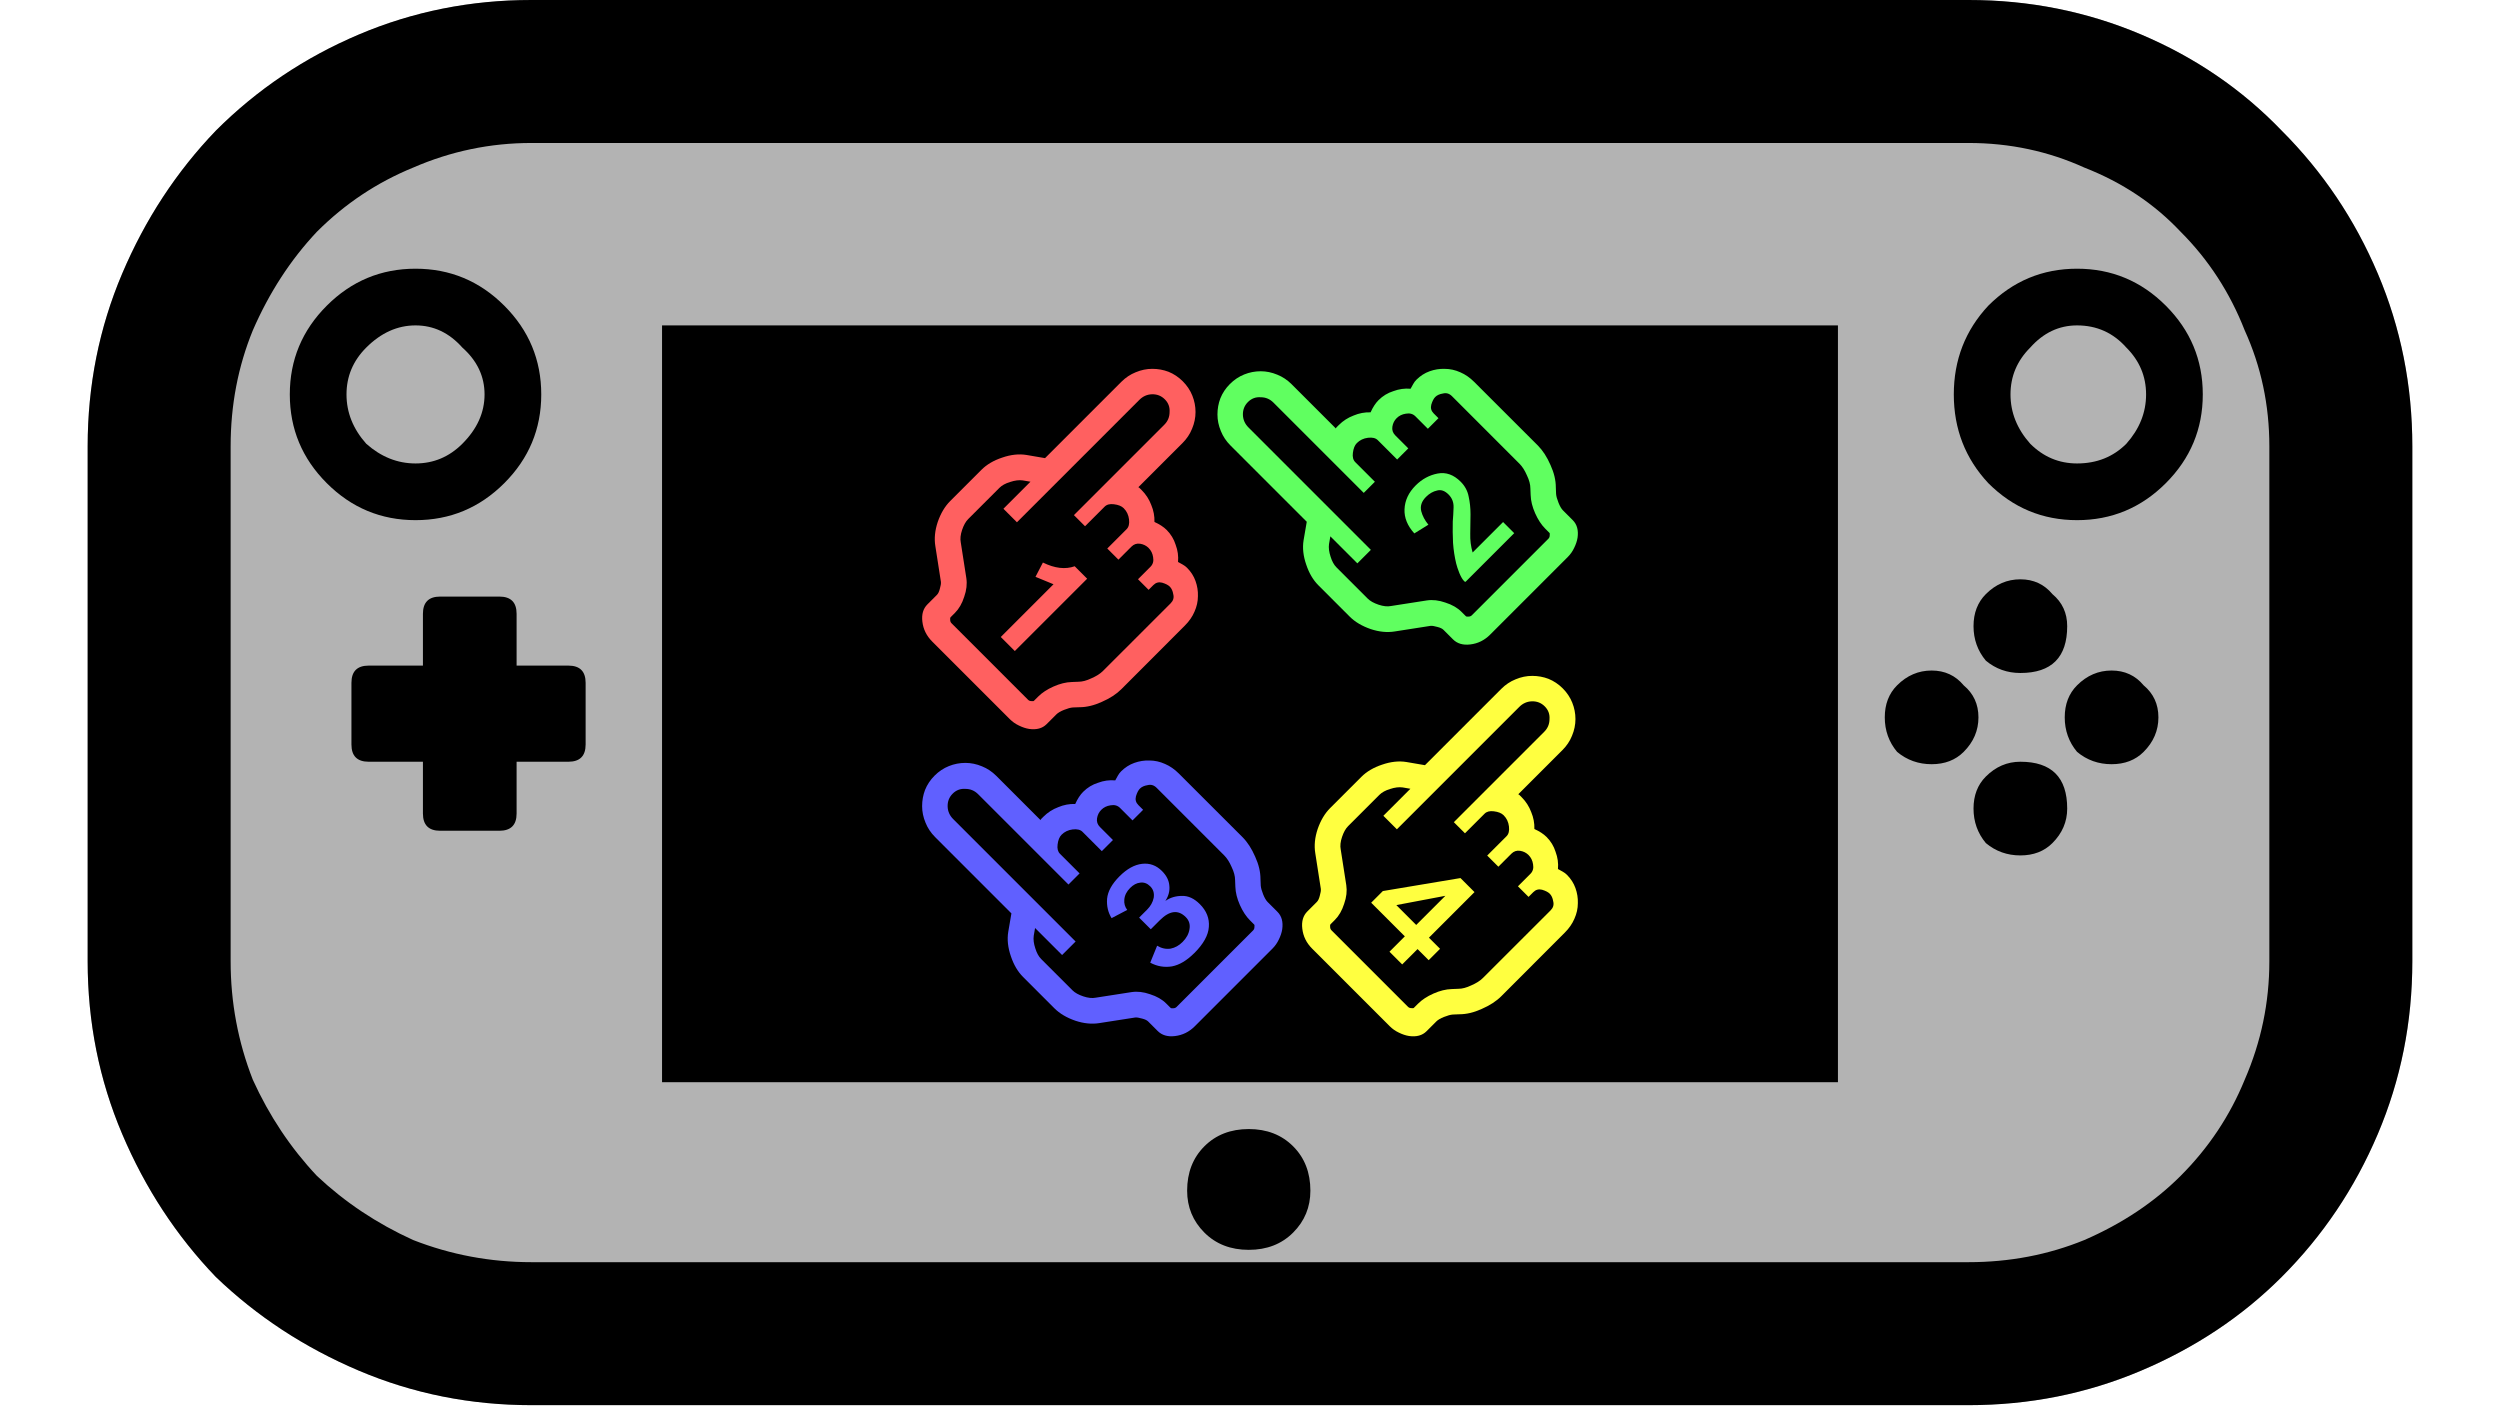
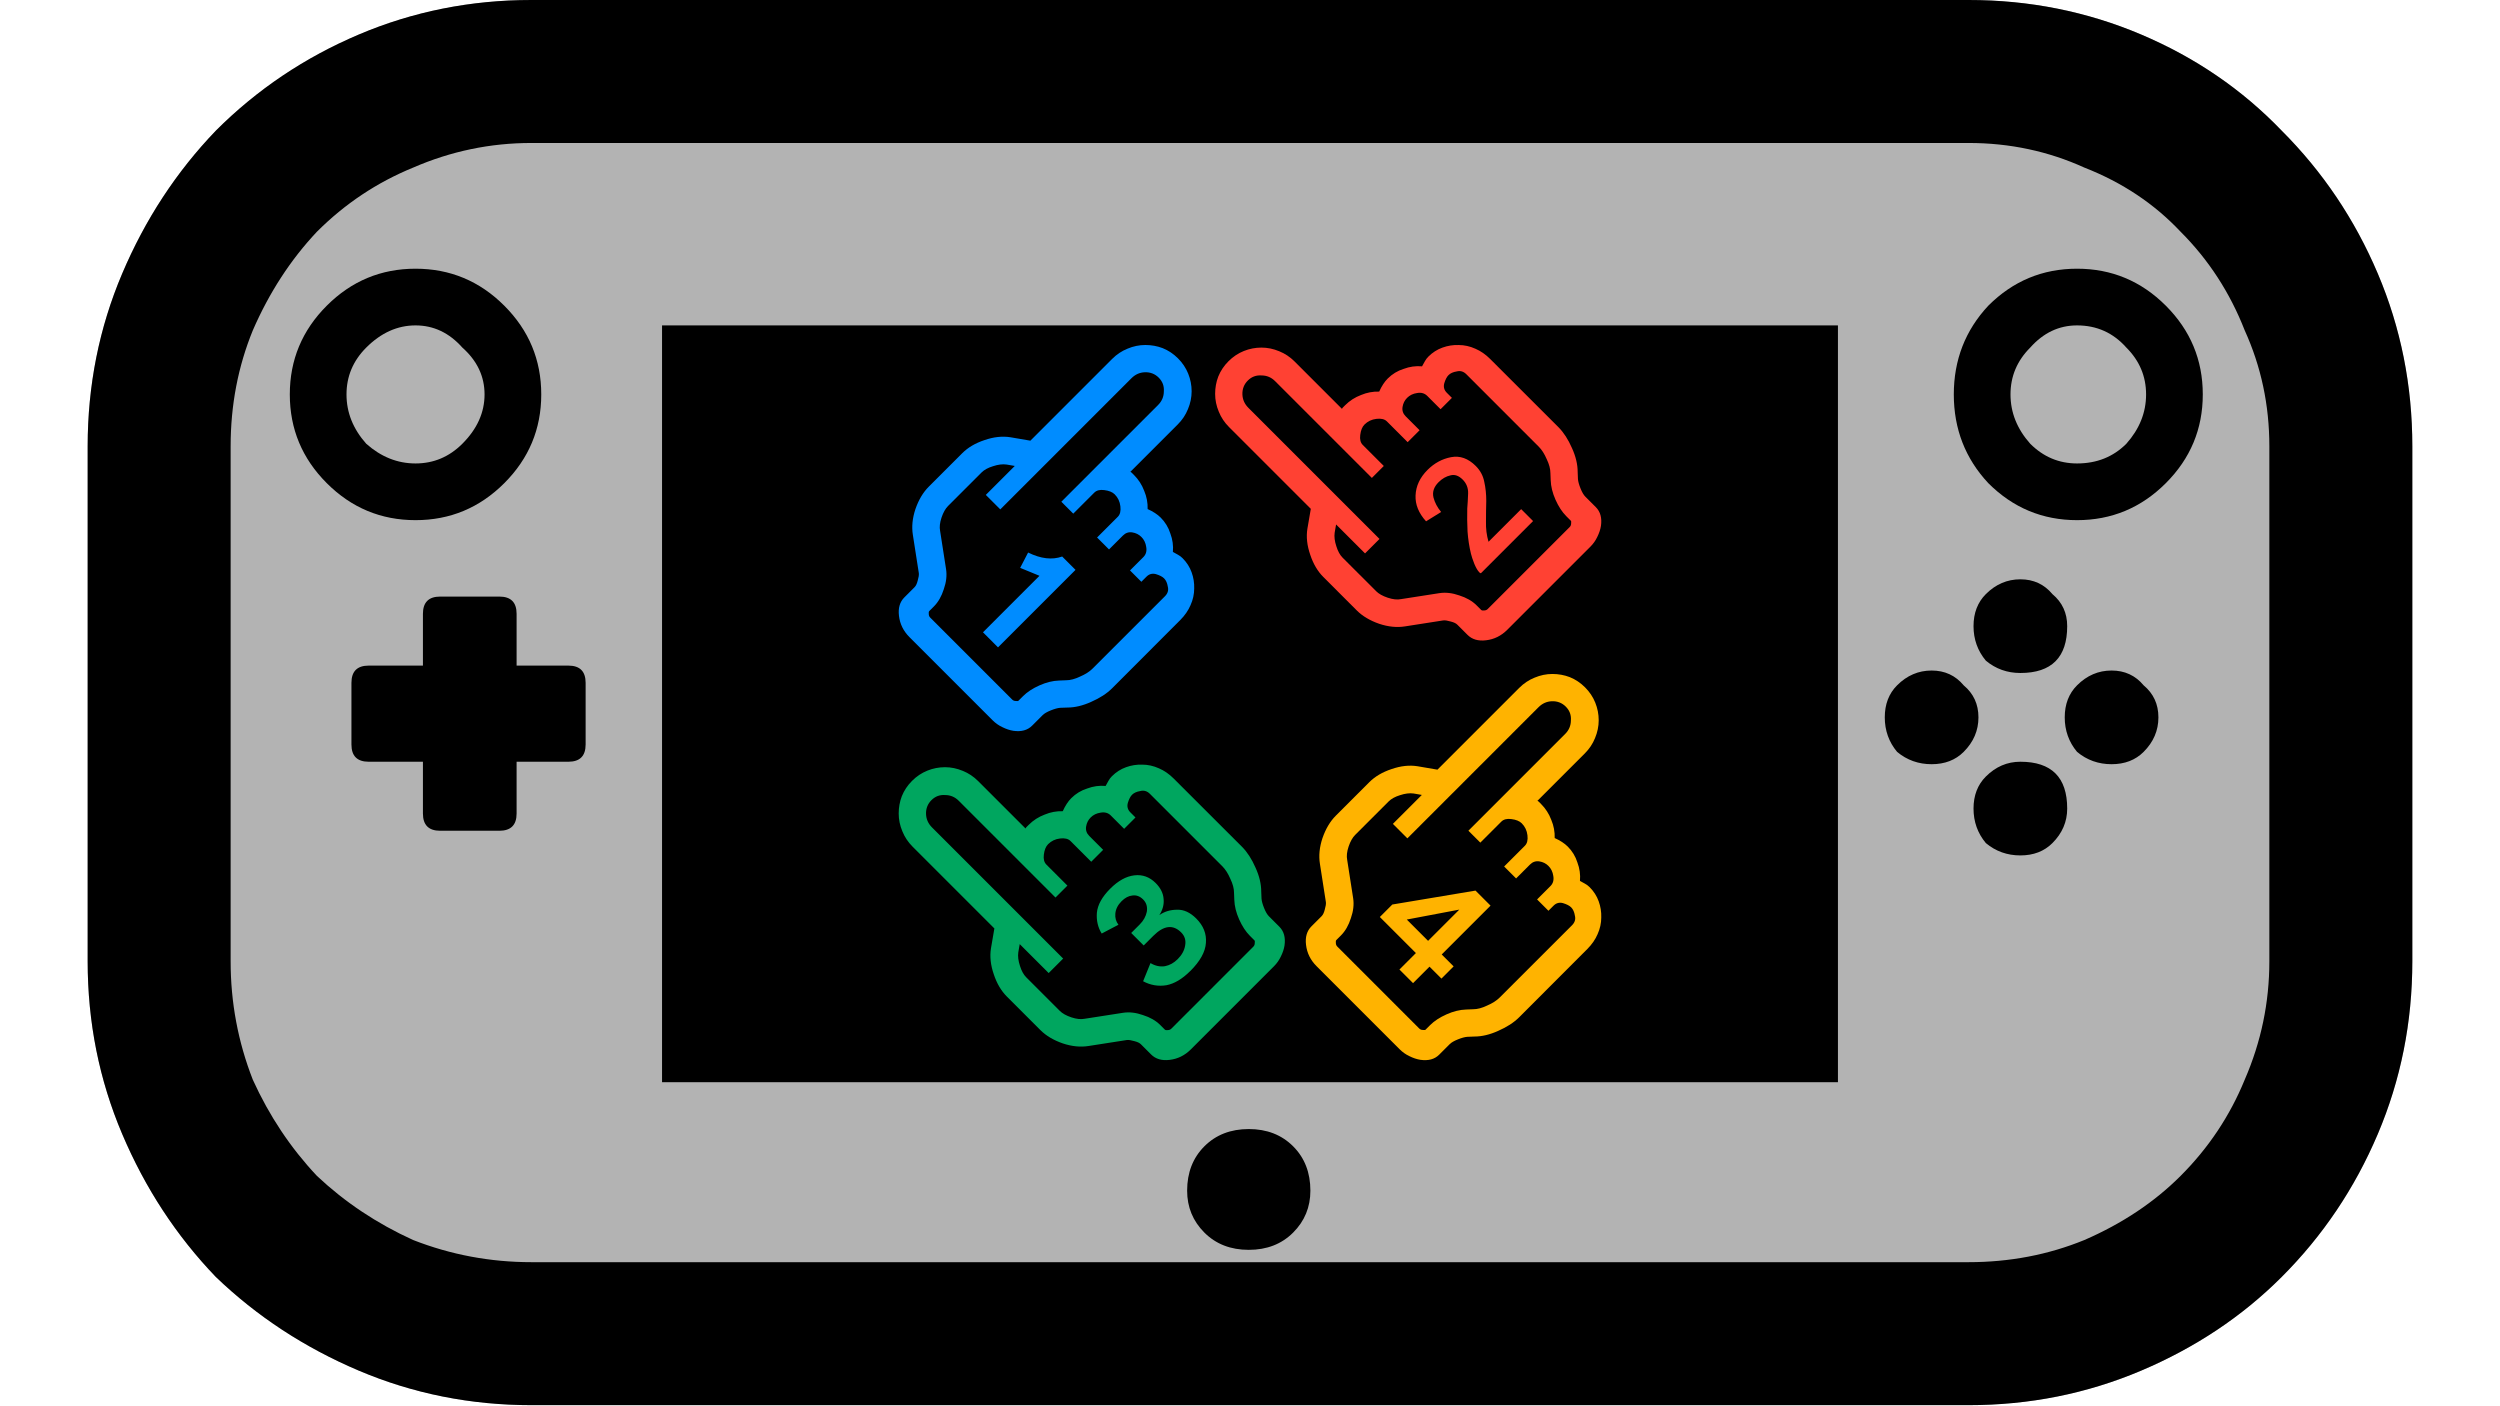
<svg xmlns="http://www.w3.org/2000/svg" width="854" height="480" viewBox="0 0 854 480" version="1.1" id="svg1838">
  <defs id="defs1835">
    </defs>
  <g id="layer1">
    <g aria-label="" id="text2078" style="font-size:192px;line-height:125%;font-family:nintendo_NTLG-DB_002;-inkscape-font-specification:'nintendo_NTLG-DB_002, Normal';letter-spacing:0px;word-spacing:0px;stroke-width:1px" transform="matrix(4.385965,0,0,4.385965,-365.9627,-189.6274)">
      <path d="m 124.827,152.675 q -7.104,0 -13.44,-2.688 -6.336,-2.688 -11.136,-7.296 -4.608,-4.8 -7.296,-11.136 -2.688,-6.336 -2.688,-13.44 V 77.987 q 0,-7.104 2.688,-13.44 2.688,-6.336 7.296,-11.136 4.8,-4.8 11.136,-7.488 6.336,-2.688 13.44,-2.688 h 111.936 q 7.104,0 13.44,2.688 6.336,2.688 10.944,7.488 4.8,4.8 7.488,11.136 2.688,6.336 2.688,13.44 v 40.128 q 0,7.104 -2.688,13.44 -2.688,6.336 -7.488,11.136 -4.608,4.608 -10.944,7.296 -6.336,2.688 -13.44,2.688 z" id="path2503" class="UnoptimicedTransforms" style="fill:#b3b3b3" />
      <path d="m 124.827,152.675 q -7.104,0 -13.44,-2.688 -6.336,-2.688 -11.136,-7.296 -4.608,-4.8 -7.296,-11.136 -2.688,-6.336 -2.688,-13.44 V 77.987 q 0,-7.104 2.688,-13.44 2.688,-6.336 7.296,-11.136 4.8,-4.8 11.136,-7.488 6.336,-2.688 13.44,-2.688 h 111.936 q 7.104,0 13.44,2.688 6.336,2.688 10.944,7.488 4.8,4.8 7.488,11.136 2.688,6.336 2.688,13.44 v 40.128 q 0,7.104 -2.688,13.44 -2.688,6.336 -7.488,11.136 -4.608,4.608 -10.944,7.296 -6.336,2.688 -13.44,2.688 z m 0,-98.304 q -4.8,0 -9.216,1.92 -4.224,1.728 -7.488,4.992 -3.072,3.264 -4.992,7.68 -1.728,4.224 -1.728,9.024 v 40.128 q 0,4.8 1.728,9.216 1.92,4.224 4.992,7.488 3.264,3.072 7.488,4.992 4.416,1.728 9.216,1.728 h 111.936 q 4.8,0 9.024,-1.728 4.416,-1.92 7.488,-4.992 3.264,-3.264 4.992,-7.488 1.92,-4.416 1.92,-9.216 V 77.987 q 0,-4.8 -1.92,-9.024 -1.728,-4.416 -4.992,-7.68 -3.072,-3.264 -7.488,-4.992 -4.224,-1.92 -9.024,-1.92 z m 101.76,73.152 h -91.584 V 68.579 h 91.584 z m -110.784,-43.776 q -4.032,0 -6.912,-2.88 -2.88,-2.88 -2.88,-6.912 0,-4.032 2.88,-6.912 2.88,-2.88 6.912,-2.88 4.032,0 6.912,2.88 2.88,2.88 2.88,6.912 0,4.032 -2.88,6.912 -2.88,2.88 -6.912,2.88 z m 129.408,0 q -4.032,0 -6.912,-2.88 -2.688,-2.88 -2.688,-6.912 0,-4.032 2.688,-6.912 2.88,-2.88 6.912,-2.88 4.032,0 6.912,2.88 2.88,2.88 2.88,6.912 0,4.032 -2.88,6.912 -2.88,2.88 -6.912,2.88 z m -128.832,7.296 q 0,-1.344 1.344,-1.344 h 4.608 q 1.344,0 1.344,1.344 v 4.032 h 4.032 q 1.344,0 1.344,1.344 v 4.8 q 0,1.344 -1.344,1.344 h -4.032 v 4.032 q 0,1.344 -1.344,1.344 h -4.608 q -1.344,0 -1.344,-1.344 v -4.032 h -4.224 q -1.344,0 -1.344,-1.344 v -4.8 q 0,-1.344 1.344,-1.344 h 4.224 z m -0.576,-22.464 q -2.112,0 -3.84,1.728 -1.536,1.536 -1.536,3.648 0,2.112 1.536,3.84 1.728,1.536 3.84,1.536 2.112,0 3.648,-1.536 1.728,-1.728 1.728,-3.84 0,-2.112 -1.728,-3.648 -1.536,-1.728 -3.648,-1.728 z m 129.408,0 q -2.112,0 -3.648,1.728 -1.536,1.536 -1.536,3.648 0,2.112 1.536,3.84 1.536,1.536 3.648,1.536 2.304,0 3.84,-1.536 1.536,-1.728 1.536,-3.84 0,-2.112 -1.536,-3.648 -1.536,-1.728 -3.84,-1.728 z m -64.512,62.592 q 2.112,0 3.456,1.344 1.344,1.344 1.344,3.456 0,1.92 -1.344,3.264 -1.344,1.344 -3.456,1.344 -2.112,0 -3.456,-1.344 -1.344,-1.344 -1.344,-3.264 0,-2.112 1.344,-3.456 1.344,-1.344 3.456,-1.344 z m 63.744,-24.96 q 0,1.536 -1.152,2.688 -0.96,0.96 -2.496,0.96 -1.536,0 -2.688,-0.96 -0.96,-1.152 -0.96,-2.688 0,-1.536 0.96,-2.496 1.152,-1.152 2.688,-1.152 3.648,0 3.648,3.648 z m 0,-14.208 q 0,3.648 -3.648,3.648 -1.536,0 -2.688,-0.96 -0.96,-1.152 -0.96,-2.688 0,-1.536 0.96,-2.496 1.152,-1.152 2.688,-1.152 1.536,0 2.496,1.152 1.152,0.96 1.152,2.496 z m -10.56,10.752 q -1.536,0 -2.688,-0.96 -0.96,-1.152 -0.96,-2.688 0,-1.536 0.96,-2.496 1.152,-1.152 2.688,-1.152 1.536,0 2.496,1.152 1.152,0.96 1.152,2.496 0,1.536 -1.152,2.688 -0.96,0.96 -2.496,0.96 z m 14.016,0 q -1.536,0 -2.688,-0.96 -0.96,-1.152 -0.96,-2.688 0,-1.536 0.96,-2.496 1.152,-1.152 2.688,-1.152 1.536,0 2.496,1.152 1.152,0.96 1.152,2.496 0,1.536 -1.152,2.688 -0.96,0.96 -2.496,0.96 z" style="fill:#000000" id="path2443" class="UnoptimicedTransforms" />
    </g>
-     <g id="g1742" transform="matrix(7.559055,0,0,7.559055,299,110)">
-       <g aria-label="" transform="rotate(45,-0.2537155,-0.1719513)" id="text952" style="font-size:16.933px;line-height:125%;font-family:Sans;letter-spacing:0px;word-spacing:0px;fill:#ff6060;stroke-width:0.265">
-         <path d="m 19.643,3.641 q 0,0.474 -0.22,1.033 -0.203,0.542 -0.542,0.881 L 18.677,5.774 q -0.102,0.119 -0.203,0.356 -0.102,0.237 -0.102,0.389 v 0.627 q 0,0.406 -0.406,0.711 -0.186,0.135 -0.44,0.22 -0.237,0.085 -0.491,0.085 h -4.961 q -0.542,0 -0.948,-0.322 Q 10.736,7.535 10.736,7.129 V 6.519 q 0,-0.119 -0.102,-0.288 Q 10.533,6.045 10.448,5.977 L 9.127,5.012 Q 8.704,4.707 8.433,4.166 8.162,3.607 8.162,3.099 V 1.101 q 0,-0.508 0.271,-1.05 0.271,-0.559 0.694,-0.864 L 9.821,-1.304 v -4.877 q 0,-0.406 0.152,-0.762 0.152,-0.373 0.423,-0.643 0.271,-0.271 0.61,-0.423 0.356,-0.152 0.762,-0.152 0.406,0 0.762,0.152 0.356,0.152 0.627,0.423 0.271,0.271 0.423,0.643 0.152,0.356 0.152,0.762 v 2.828 q 0.017,-0.017 0.068,-0.017 h 0.135 q 0.406,0 0.779,0.169 0.373,0.152 0.643,0.44 0.356,-0.135 0.643,-0.135 0.406,0 0.762,0.186 0.373,0.169 0.627,0.474 0.119,-0.034 0.237,-0.068 0.119,-0.034 0.237,-0.034 0.373,0 0.694,0.152 0.322,0.152 0.559,0.406 0.254,0.254 0.389,0.61 0.135,0.339 0.135,0.745 z M 18.474,-0.677 q 0,-0.254 -0.203,-0.373 -0.186,-0.135 -0.356,-0.135 -0.152,0 -0.373,0.119 -0.203,0.119 -0.203,0.356 v 0.305 H 16.662 V -1.202 q 0,-0.237 -0.22,-0.389 -0.203,-0.152 -0.44,-0.152 -0.22,0 -0.406,0.135 -0.186,0.135 -0.186,0.373 v 0.83 H 14.698 V -1.643 q 0,-0.203 -0.237,-0.389 -0.237,-0.186 -0.525,-0.186 -0.203,0 -0.44,0.186 -0.22,0.169 -0.22,0.373 v 1.253 H 12.565 V -6.181 q 0,-0.339 -0.237,-0.576 -0.22,-0.254 -0.559,-0.254 -0.339,0 -0.576,0.254 -0.22,0.237 -0.22,0.576 V 1.643 H 10.109 V -0.085 L 9.821,0.119 Q 9.618,0.271 9.466,0.576 9.313,0.864 9.313,1.101 v 1.998 q 0,0.237 0.152,0.542 0.152,0.305 0.356,0.44 l 1.321,0.965 q 0.322,0.237 0.525,0.66 0.22,0.423 0.22,0.813 v 0.271 q 0,0.051 0.068,0.102 0.068,0.068 0.152,0.068 h 4.894 q 0.085,0 0.152,-0.068 0.068,-0.051 0.068,-0.085 V 6.536 q 0,-0.373 0.169,-0.813 0.169,-0.44 0.44,-0.728 l 0.203,-0.22 q 0.186,-0.186 0.305,-0.525 0.135,-0.339 0.135,-0.61 z M 14.122,5.825 V 2.455 l -0.813,0.339 -0.22,-0.694 q 0.847,-0.288 1.135,-0.897 h 0.796 v 4.623 z" style="font-family:nintendo_NTLG-DB_002;-inkscape-font-specification:'nintendo_NTLG-DB_002, Normal'" id="path1722" />
+     <g id="g866" transform="matrix(8.098988,0,0,8.098988,289.8571,102.8571)">
+       <g aria-label="" transform="rotate(45,0.06566486,-0.304243)" id="text952" style="font-size:16.933px;line-height:125%;font-family:Sans;letter-spacing:0px;word-spacing:0px;fill:#008cff;fill-opacity:1;stroke-width:0.265;stroke-dasharray:none">
+         <path d="m 19.643,3.641 q 0,0.474 -0.22,1.033 -0.203,0.542 -0.542,0.881 L 18.677,5.774 q -0.102,0.119 -0.203,0.356 -0.102,0.237 -0.102,0.389 v 0.627 q 0,0.406 -0.406,0.711 -0.186,0.135 -0.44,0.22 -0.237,0.085 -0.491,0.085 h -4.961 q -0.542,0 -0.948,-0.322 Q 10.736,7.535 10.736,7.129 V 6.519 q 0,-0.119 -0.102,-0.288 Q 10.533,6.045 10.448,5.977 L 9.127,5.012 Q 8.704,4.707 8.433,4.166 8.162,3.607 8.162,3.099 V 1.101 q 0,-0.508 0.271,-1.05 0.271,-0.559 0.694,-0.864 L 9.821,-1.304 v -4.877 q 0,-0.406 0.152,-0.762 0.152,-0.373 0.423,-0.643 0.271,-0.271 0.61,-0.423 0.356,-0.152 0.762,-0.152 0.406,0 0.762,0.152 0.356,0.152 0.627,0.423 0.271,0.271 0.423,0.643 0.152,0.356 0.152,0.762 v 2.828 q 0.017,-0.017 0.068,-0.017 h 0.135 q 0.406,0 0.779,0.169 0.373,0.152 0.643,0.44 0.356,-0.135 0.643,-0.135 0.406,0 0.762,0.186 0.373,0.169 0.627,0.474 0.119,-0.034 0.237,-0.068 0.119,-0.034 0.237,-0.034 0.373,0 0.694,0.152 0.322,0.152 0.559,0.406 0.254,0.254 0.389,0.61 0.135,0.339 0.135,0.745 z M 18.474,-0.677 q 0,-0.254 -0.203,-0.373 -0.186,-0.135 -0.356,-0.135 -0.152,0 -0.373,0.119 -0.203,0.119 -0.203,0.356 v 0.305 H 16.662 V -1.202 q 0,-0.237 -0.22,-0.389 -0.203,-0.152 -0.44,-0.152 -0.22,0 -0.406,0.135 -0.186,0.135 -0.186,0.373 v 0.83 H 14.698 V -1.643 q 0,-0.203 -0.237,-0.389 -0.237,-0.186 -0.525,-0.186 -0.203,0 -0.44,0.186 -0.22,0.169 -0.22,0.373 v 1.253 H 12.565 V -6.181 q 0,-0.339 -0.237,-0.576 -0.22,-0.254 -0.559,-0.254 -0.339,0 -0.576,0.254 -0.22,0.237 -0.22,0.576 V 1.643 H 10.109 V -0.085 L 9.821,0.119 Q 9.618,0.271 9.466,0.576 9.313,0.864 9.313,1.101 v 1.998 q 0,0.237 0.152,0.542 0.152,0.305 0.356,0.44 l 1.321,0.965 q 0.322,0.237 0.525,0.66 0.22,0.423 0.22,0.813 v 0.271 q 0,0.051 0.068,0.102 0.068,0.068 0.152,0.068 h 4.894 q 0.085,0 0.152,-0.068 0.068,-0.051 0.068,-0.085 V 6.536 q 0,-0.373 0.169,-0.813 0.169,-0.44 0.44,-0.728 l 0.203,-0.22 q 0.186,-0.186 0.305,-0.525 0.135,-0.339 0.135,-0.61 z M 14.122,5.825 V 2.455 l -0.813,0.339 -0.22,-0.694 q 0.847,-0.288 1.135,-0.897 h 0.796 v 4.623 z" style="font-family:nintendo_NTLG-DB_002;-inkscape-font-specification:'nintendo_NTLG-DB_002, Normal';fill:#008cff;fill-opacity:1;stroke-width:0.265;stroke-dasharray:none" id="path1722" />
      </g>
-       <g aria-label="" transform="rotate(-45,-3.705723,-0.5024175)" id="text956" style="font-size:16.933px;line-height:125%;font-family:Sans;letter-spacing:0px;word-spacing:0px;fill:#60ff60;stroke-width:0.265px">
-         <path d="m 15.785,27.588 q 0,0.474 -0.22,1.033 -0.203,0.542 -0.542,0.881 l -0.203,0.22 q -0.102,0.119 -0.203,0.356 -0.102,0.237 -0.102,0.389 v 0.627 q 0,0.406 -0.406,0.711 -0.186,0.135 -0.44,0.22 -0.237,0.085 -0.491,0.085 H 8.216 q -0.542,0 -0.948,-0.322 Q 6.879,31.483 6.879,31.076 v -0.61 q 0,-0.119 -0.102,-0.288 -0.102,-0.186 -0.186,-0.254 L 5.27,28.96 Q 4.847,28.655 4.576,28.113 4.305,27.554 4.305,27.046 v -1.998 q 0,-0.508 0.271,-1.05 0.271,-0.559 0.694,-0.864 l 0.694,-0.491 v -4.877 q 0,-0.406 0.152,-0.762 0.152,-0.373 0.423,-0.643 0.271,-0.271 0.61,-0.423 0.356,-0.152 0.762,-0.152 0.406,0 0.762,0.152 0.356,0.152 0.627,0.423 0.271,0.271 0.423,0.643 0.152,0.356 0.152,0.762 v 2.828 q 0.017,-0.017 0.068,-0.017 h 0.135 q 0.406,0 0.779,0.169 0.373,0.152 0.643,0.44 0.356,-0.135 0.643,-0.135 0.406,0 0.762,0.186 0.373,0.169 0.627,0.474 0.119,-0.034 0.237,-0.068 0.119,-0.034 0.237,-0.034 0.373,0 0.694,0.152 0.322,0.152 0.559,0.406 0.254,0.254 0.389,0.61 0.135,0.339 0.135,0.745 z m -1.168,-4.318 q 0,-0.254 -0.203,-0.373 -0.186,-0.135 -0.356,-0.135 -0.152,0 -0.373,0.119 -0.203,0.119 -0.203,0.356 v 0.305 h -0.677 v -0.796 q 0,-0.237 -0.22,-0.389 -0.203,-0.152 -0.44,-0.152 -0.22,0 -0.406,0.135 -0.186,0.135 -0.186,0.373 v 0.83 H 10.841 V 22.305 q 0,-0.203 -0.237,-0.389 -0.237,-0.186 -0.525,-0.186 -0.203,0 -0.44,0.186 -0.22,0.169 -0.22,0.373 v 1.253 H 8.707 v -5.774 q 0,-0.339 -0.237,-0.576 -0.22,-0.254 -0.559,-0.254 -0.339,0 -0.576,0.254 -0.22,0.237 -0.22,0.576 V 25.59 H 6.252 v -1.727 l -0.288,0.203 q -0.203,0.152 -0.356,0.457 -0.152,0.288 -0.152,0.525 v 1.998 q 0,0.237 0.152,0.542 0.152,0.305 0.356,0.44 l 1.321,0.965 q 0.322,0.237 0.525,0.66 0.22,0.423 0.22,0.813 v 0.271 q 0,0.051 0.068,0.102 0.068,0.068 0.152,0.068 h 4.894 q 0.085,0 0.152,-0.068 0.068,-0.051 0.068,-0.085 V 30.484 q 0,-0.373 0.169,-0.813 0.169,-0.44 0.44,-0.728 l 0.203,-0.22 q 0.186,-0.186 0.305,-0.525 0.135,-0.339 0.135,-0.61 z m -4.013,1.693 q 0.61,0 1.084,0.322 0.474,0.322 0.474,0.999 0,0.406 -0.22,0.728 -0.203,0.322 -0.508,0.627 -0.305,0.288 -0.627,0.61 -0.322,0.305 -0.525,0.677 h 1.947 v 0.711 H 9.114 q 0,-0.017 -0.017,-0.034 0,-0.034 0,-0.051 0,-0.135 0.102,-0.389 0.119,-0.271 0.203,-0.406 0.237,-0.389 0.559,-0.762 0.339,-0.373 0.677,-0.694 0.22,-0.186 0.474,-0.423 0.254,-0.237 0.254,-0.576 0,-0.356 -0.237,-0.491 -0.237,-0.152 -0.559,-0.152 -0.423,0 -0.61,0.305 -0.169,0.288 -0.203,0.66 L 9.029,26.453 q 0.034,-0.694 0.457,-1.084 0.44,-0.406 1.118,-0.406 z" style="font-family:nintendo_NTLG-DB_002;-inkscape-font-specification:'nintendo_NTLG-DB_002, Normal'" id="path1725" />
+       <g aria-label="" transform="rotate(-45,-4.025104,-0.6347092)" id="text956" style="font-size:16.933px;line-height:125%;font-family:Sans;letter-spacing:0px;word-spacing:0px;fill:#ff4133;fill-opacity:1;stroke-width:0.265px">
+         <path d="m 15.785,27.588 q 0,0.474 -0.22,1.033 -0.203,0.542 -0.542,0.881 l -0.203,0.22 q -0.102,0.119 -0.203,0.356 -0.102,0.237 -0.102,0.389 v 0.627 q 0,0.406 -0.406,0.711 -0.186,0.135 -0.44,0.22 -0.237,0.085 -0.491,0.085 H 8.216 q -0.542,0 -0.948,-0.322 Q 6.879,31.483 6.879,31.076 v -0.61 q 0,-0.119 -0.102,-0.288 -0.102,-0.186 -0.186,-0.254 L 5.27,28.96 Q 4.847,28.655 4.576,28.113 4.305,27.554 4.305,27.046 v -1.998 q 0,-0.508 0.271,-1.05 0.271,-0.559 0.694,-0.864 l 0.694,-0.491 v -4.877 q 0,-0.406 0.152,-0.762 0.152,-0.373 0.423,-0.643 0.271,-0.271 0.61,-0.423 0.356,-0.152 0.762,-0.152 0.406,0 0.762,0.152 0.356,0.152 0.627,0.423 0.271,0.271 0.423,0.643 0.152,0.356 0.152,0.762 v 2.828 q 0.017,-0.017 0.068,-0.017 h 0.135 q 0.406,0 0.779,0.169 0.373,0.152 0.643,0.44 0.356,-0.135 0.643,-0.135 0.406,0 0.762,0.186 0.373,0.169 0.627,0.474 0.119,-0.034 0.237,-0.068 0.119,-0.034 0.237,-0.034 0.373,0 0.694,0.152 0.322,0.152 0.559,0.406 0.254,0.254 0.389,0.61 0.135,0.339 0.135,0.745 z m -1.168,-4.318 q 0,-0.254 -0.203,-0.373 -0.186,-0.135 -0.356,-0.135 -0.152,0 -0.373,0.119 -0.203,0.119 -0.203,0.356 v 0.305 h -0.677 v -0.796 q 0,-0.237 -0.22,-0.389 -0.203,-0.152 -0.44,-0.152 -0.22,0 -0.406,0.135 -0.186,0.135 -0.186,0.373 v 0.83 H 10.841 V 22.305 q 0,-0.203 -0.237,-0.389 -0.237,-0.186 -0.525,-0.186 -0.203,0 -0.44,0.186 -0.22,0.169 -0.22,0.373 v 1.253 H 8.707 v -5.774 q 0,-0.339 -0.237,-0.576 -0.22,-0.254 -0.559,-0.254 -0.339,0 -0.576,0.254 -0.22,0.237 -0.22,0.576 V 25.59 H 6.252 v -1.727 l -0.288,0.203 q -0.203,0.152 -0.356,0.457 -0.152,0.288 -0.152,0.525 v 1.998 q 0,0.237 0.152,0.542 0.152,0.305 0.356,0.44 l 1.321,0.965 q 0.322,0.237 0.525,0.66 0.22,0.423 0.22,0.813 v 0.271 q 0,0.051 0.068,0.102 0.068,0.068 0.152,0.068 h 4.894 q 0.085,0 0.152,-0.068 0.068,-0.051 0.068,-0.085 V 30.484 q 0,-0.373 0.169,-0.813 0.169,-0.44 0.44,-0.728 l 0.203,-0.22 q 0.186,-0.186 0.305,-0.525 0.135,-0.339 0.135,-0.61 z m -4.013,1.693 q 0.61,0 1.084,0.322 0.474,0.322 0.474,0.999 0,0.406 -0.22,0.728 -0.203,0.322 -0.508,0.627 -0.305,0.288 -0.627,0.61 -0.322,0.305 -0.525,0.677 h 1.947 v 0.711 H 9.114 q 0,-0.017 -0.017,-0.034 0,-0.034 0,-0.051 0,-0.135 0.102,-0.389 0.119,-0.271 0.203,-0.406 0.237,-0.389 0.559,-0.762 0.339,-0.373 0.677,-0.694 0.22,-0.186 0.474,-0.423 0.254,-0.237 0.254,-0.576 0,-0.356 -0.237,-0.491 -0.237,-0.152 -0.559,-0.152 -0.423,0 -0.61,0.305 -0.169,0.288 -0.203,0.66 L 9.029,26.453 q 0.034,-0.694 0.457,-1.084 0.44,-0.406 1.118,-0.406 z" style="font-family:nintendo_NTLG-DB_002;-inkscape-font-specification:'nintendo_NTLG-DB_002, Normal';fill:#ff4133;fill-opacity:1" id="path1725" />
      </g>
-       <g aria-label="" transform="rotate(-45,0.9397511,0.2067659)" id="text960" style="font-size:16.933px;line-height:125%;font-family:Sans;letter-spacing:0px;word-spacing:0px;fill:#6060ff;stroke-width:0.265px">
-         <path d="m -4.305,27.588 q 0,0.474 -0.22,1.033 -0.203,0.542 -0.542,0.881 l -0.203,0.22 q -0.102,0.119 -0.203,0.356 -0.102,0.237 -0.102,0.389 v 0.627 q 0,0.406 -0.406,0.711 -0.186,0.135 -0.44,0.22 -0.237,0.085 -0.491,0.085 h -4.961 q -0.542,0 -0.948,-0.322 -0.389,-0.305 -0.389,-0.711 v -0.61 q 0,-0.119 -0.102,-0.288 -0.102,-0.186 -0.186,-0.254 L -14.82,28.96 q -0.423,-0.305 -0.694,-0.847 -0.271,-0.559 -0.271,-1.067 v -1.998 q 0,-0.508 0.271,-1.05 0.271,-0.559 0.694,-0.864 l 0.694,-0.491 v -4.877 q 0,-0.406 0.152,-0.762 0.152,-0.373 0.423,-0.643 0.271,-0.271 0.61,-0.423 0.356,-0.152 0.762,-0.152 0.406,0 0.762,0.152 0.356,0.152 0.627,0.423 0.271,0.271 0.423,0.643 0.152,0.356 0.152,0.762 v 2.828 q 0.017,-0.017 0.068,-0.017 h 0.135 q 0.406,0 0.779,0.169 0.373,0.152 0.643,0.44 0.356,-0.135 0.643,-0.135 0.406,0 0.762,0.186 0.373,0.169 0.627,0.474 0.119,-0.034 0.237,-0.068 0.119,-0.034 0.237,-0.034 0.373,0 0.694,0.152 0.322,0.152 0.559,0.406 0.254,0.254 0.389,0.61 0.135,0.339 0.135,0.745 z m -1.168,-4.318 q 0,-0.254 -0.203,-0.373 -0.186,-0.135 -0.356,-0.135 -0.152,0 -0.373,0.119 -0.203,0.119 -0.203,0.356 v 0.305 h -0.677 v -0.796 q 0,-0.237 -0.22,-0.389 -0.203,-0.152 -0.44,-0.152 -0.22,0 -0.406,0.135 -0.186,0.135 -0.186,0.373 v 0.83 h -0.711 v -1.236 q 0,-0.203 -0.237,-0.389 -0.237,-0.186 -0.525,-0.186 -0.203,0 -0.44,0.186 -0.22,0.169 -0.22,0.373 v 1.253 h -0.711 v -5.774 q 0,-0.339 -0.237,-0.576 -0.22,-0.254 -0.559,-0.254 -0.339,0 -0.576,0.254 -0.22,0.237 -0.22,0.576 v 7.823 h -0.864 v -1.727 l -0.288,0.203 q -0.203,0.152 -0.356,0.457 -0.152,0.288 -0.152,0.525 v 1.998 q 0,0.237 0.152,0.542 0.152,0.305 0.356,0.44 l 1.321,0.965 q 0.322,0.237 0.525,0.66 0.22,0.423 0.22,0.813 v 0.271 q 0,0.051 0.068,0.102 0.068,0.068 0.152,0.068 h 4.894 q 0.085,0 0.152,-0.068 0.068,-0.051 0.068,-0.085 v -0.271 q 0,-0.373 0.169,-0.813 0.169,-0.44 0.44,-0.728 l 0.203,-0.22 q 0.186,-0.186 0.305,-0.525 0.135,-0.339 0.135,-0.61 z m -4.081,6.485 q -0.711,0 -1.135,-0.288 -0.423,-0.305 -0.576,-0.813 l 0.762,-0.322 q 0.085,0.339 0.339,0.525 0.254,0.169 0.593,0.169 0.373,0 0.627,-0.186 0.271,-0.186 0.271,-0.508 0,-0.728 -0.931,-0.728 h -0.576 v -0.745 h 0.508 q 0.339,0 0.593,-0.169 0.254,-0.186 0.254,-0.474 0,-0.288 -0.203,-0.44 -0.186,-0.152 -0.491,-0.152 -0.339,0 -0.559,0.186 -0.203,0.169 -0.237,0.423 l -0.762,-0.237 q 0.102,-0.44 0.474,-0.762 0.389,-0.322 1.118,-0.322 0.711,0 1.118,0.322 0.406,0.322 0.406,0.864 0,0.44 -0.237,0.711 -0.22,0.271 -0.61,0.356 0.389,0.068 0.694,0.373 0.305,0.288 0.305,0.83 0,0.643 -0.44,1.016 -0.423,0.373 -1.304,0.373 z" style="font-family:nintendo_NTLG-DB_002;-inkscape-font-specification:'nintendo_NTLG-DB_002, Normal'" id="path1728" />
+       <g aria-label="" transform="rotate(-45,0.6203707,0.07447423)" id="text960" style="font-size:16.933px;line-height:125%;font-family:Sans;letter-spacing:0px;word-spacing:0px;fill:#00a65f;fill-opacity:1;stroke-width:0.265px">
+         <path d="m -4.305,27.588 q 0,0.474 -0.22,1.033 -0.203,0.542 -0.542,0.881 l -0.203,0.22 q -0.102,0.119 -0.203,0.356 -0.102,0.237 -0.102,0.389 v 0.627 q 0,0.406 -0.406,0.711 -0.186,0.135 -0.44,0.22 -0.237,0.085 -0.491,0.085 h -4.961 q -0.542,0 -0.948,-0.322 -0.389,-0.305 -0.389,-0.711 v -0.61 q 0,-0.119 -0.102,-0.288 -0.102,-0.186 -0.186,-0.254 L -14.82,28.96 q -0.423,-0.305 -0.694,-0.847 -0.271,-0.559 -0.271,-1.067 v -1.998 q 0,-0.508 0.271,-1.05 0.271,-0.559 0.694,-0.864 l 0.694,-0.491 v -4.877 q 0,-0.406 0.152,-0.762 0.152,-0.373 0.423,-0.643 0.271,-0.271 0.61,-0.423 0.356,-0.152 0.762,-0.152 0.406,0 0.762,0.152 0.356,0.152 0.627,0.423 0.271,0.271 0.423,0.643 0.152,0.356 0.152,0.762 v 2.828 q 0.017,-0.017 0.068,-0.017 h 0.135 q 0.406,0 0.779,0.169 0.373,0.152 0.643,0.44 0.356,-0.135 0.643,-0.135 0.406,0 0.762,0.186 0.373,0.169 0.627,0.474 0.119,-0.034 0.237,-0.068 0.119,-0.034 0.237,-0.034 0.373,0 0.694,0.152 0.322,0.152 0.559,0.406 0.254,0.254 0.389,0.61 0.135,0.339 0.135,0.745 z m -1.168,-4.318 q 0,-0.254 -0.203,-0.373 -0.186,-0.135 -0.356,-0.135 -0.152,0 -0.373,0.119 -0.203,0.119 -0.203,0.356 v 0.305 h -0.677 v -0.796 q 0,-0.237 -0.22,-0.389 -0.203,-0.152 -0.44,-0.152 -0.22,0 -0.406,0.135 -0.186,0.135 -0.186,0.373 v 0.83 h -0.711 v -1.236 q 0,-0.203 -0.237,-0.389 -0.237,-0.186 -0.525,-0.186 -0.203,0 -0.44,0.186 -0.22,0.169 -0.22,0.373 v 1.253 h -0.711 v -5.774 q 0,-0.339 -0.237,-0.576 -0.22,-0.254 -0.559,-0.254 -0.339,0 -0.576,0.254 -0.22,0.237 -0.22,0.576 v 7.823 h -0.864 v -1.727 l -0.288,0.203 q -0.203,0.152 -0.356,0.457 -0.152,0.288 -0.152,0.525 v 1.998 q 0,0.237 0.152,0.542 0.152,0.305 0.356,0.44 l 1.321,0.965 q 0.322,0.237 0.525,0.66 0.22,0.423 0.22,0.813 v 0.271 q 0,0.051 0.068,0.102 0.068,0.068 0.152,0.068 h 4.894 q 0.085,0 0.152,-0.068 0.068,-0.051 0.068,-0.085 v -0.271 q 0,-0.373 0.169,-0.813 0.169,-0.44 0.44,-0.728 l 0.203,-0.22 q 0.186,-0.186 0.305,-0.525 0.135,-0.339 0.135,-0.61 z m -4.081,6.485 q -0.711,0 -1.135,-0.288 -0.423,-0.305 -0.576,-0.813 l 0.762,-0.322 q 0.085,0.339 0.339,0.525 0.254,0.169 0.593,0.169 0.373,0 0.627,-0.186 0.271,-0.186 0.271,-0.508 0,-0.728 -0.931,-0.728 h -0.576 v -0.745 h 0.508 q 0.339,0 0.593,-0.169 0.254,-0.186 0.254,-0.474 0,-0.288 -0.203,-0.44 -0.186,-0.152 -0.491,-0.152 -0.339,0 -0.559,0.186 -0.203,0.169 -0.237,0.423 l -0.762,-0.237 q 0.102,-0.44 0.474,-0.762 0.389,-0.322 1.118,-0.322 0.711,0 1.118,0.322 0.406,0.322 0.406,0.864 0,0.44 -0.237,0.711 -0.22,0.271 -0.61,0.356 0.389,0.068 0.694,0.373 0.305,0.288 0.305,0.83 0,0.643 -0.44,1.016 -0.423,0.373 -1.304,0.373 z" style="font-family:nintendo_NTLG-DB_002;-inkscape-font-specification:'nintendo_NTLG-DB_002, Normal';fill:#00a65f;fill-opacity:1" id="path1728" />
      </g>
-       <g aria-label="" transform="rotate(45,1.626318,3.240187)" id="text964" style="font-size:16.933px;line-height:125%;font-family:Sans;letter-spacing:0px;word-spacing:0px;fill:#ffff40;stroke-width:0.265px">
-         <path d="m 39.733,3.641 q 0,0.474 -0.22,1.033 -0.203,0.542 -0.542,0.881 l -0.203,0.22 q -0.102,0.119 -0.203,0.356 -0.102,0.237 -0.102,0.389 v 0.627 q 0,0.406 -0.406,0.711 -0.186,0.135 -0.44,0.22 -0.237,0.085 -0.491,0.085 h -4.961 q -0.542,0 -0.948,-0.322 Q 30.826,7.535 30.826,7.129 V 6.519 q 0,-0.119 -0.102,-0.288 -0.102,-0.186 -0.186,-0.254 L 29.217,5.012 Q 28.794,4.707 28.523,4.166 28.252,3.607 28.252,3.099 V 1.101 q 0,-0.508 0.271,-1.05 0.271,-0.559 0.694,-0.864 l 0.694,-0.491 v -4.877 q 0,-0.406 0.152,-0.762 0.152,-0.373 0.423,-0.643 0.271,-0.271 0.61,-0.423 0.356,-0.152 0.762,-0.152 0.406,0 0.762,0.152 0.356,0.152 0.627,0.423 0.271,0.271 0.423,0.643 0.152,0.356 0.152,0.762 v 2.828 q 0.017,-0.017 0.068,-0.017 h 0.135 q 0.406,0 0.779,0.169 0.373,0.152 0.643,0.44 0.356,-0.135 0.643,-0.135 0.406,0 0.762,0.186 0.373,0.169 0.627,0.474 0.119,-0.034 0.237,-0.068 0.119,-0.034 0.237,-0.034 0.373,0 0.694,0.152 0.322,0.152 0.559,0.406 0.254,0.254 0.389,0.61 0.135,0.339 0.135,0.745 z m -1.168,-4.318 q 0,-0.254 -0.203,-0.373 -0.186,-0.135 -0.356,-0.135 -0.152,0 -0.373,0.119 -0.203,0.119 -0.203,0.356 v 0.305 H 36.753 V -1.202 q 0,-0.237 -0.22,-0.389 -0.203,-0.152 -0.44,-0.152 -0.22,0 -0.406,0.135 -0.186,0.135 -0.186,0.373 v 0.83 H 34.788 V -1.643 q 0,-0.203 -0.237,-0.389 -0.237,-0.186 -0.525,-0.186 -0.203,0 -0.44,0.186 -0.22,0.169 -0.22,0.373 v 1.253 H 32.655 V -6.181 q 0,-0.339 -0.237,-0.576 -0.22,-0.254 -0.559,-0.254 -0.339,0 -0.576,0.254 Q 31.063,-6.519 31.063,-6.181 v 7.823 h -0.864 v -1.727 l -0.288,0.203 q -0.203,0.152 -0.356,0.457 -0.152,0.288 -0.152,0.525 v 1.998 q 0,0.237 0.152,0.542 0.152,0.305 0.356,0.44 l 1.321,0.965 q 0.322,0.237 0.525,0.66 0.22,0.423 0.22,0.813 v 0.271 q 0,0.051 0.068,0.102 0.068,0.068 0.152,0.068 h 4.894 q 0.085,0 0.152,-0.068 0.068,-0.051 0.068,-0.085 V 6.536 q 0,-0.373 0.169,-0.813 0.169,-0.44 0.44,-0.728 l 0.203,-0.22 q 0.186,-0.186 0.305,-0.525 0.135,-0.339 0.135,-0.61 z M 35.55,4.809 V 5.791 H 34.738 V 4.809 H 32.587 V 4.064 L 34.653,1.168 h 0.897 v 2.913 h 0.711 V 4.809 Z m -0.813,-2.591 -1.27,1.863 h 1.27 z" style="font-family:nintendo_NTLG-DB_002;-inkscape-font-specification:'nintendo_NTLG-DB_002, Normal'" id="path1731" />
+       <g aria-label="" transform="rotate(45,1.945698,3.107895)" id="text964" style="font-size:16.933px;line-height:125%;font-family:Sans;letter-spacing:0px;word-spacing:0px;fill:#ffb300;fill-opacity:1;stroke-width:0.265px">
+         <path d="m 39.733,3.641 q 0,0.474 -0.22,1.033 -0.203,0.542 -0.542,0.881 l -0.203,0.22 q -0.102,0.119 -0.203,0.356 -0.102,0.237 -0.102,0.389 v 0.627 q 0,0.406 -0.406,0.711 -0.186,0.135 -0.44,0.22 -0.237,0.085 -0.491,0.085 h -4.961 q -0.542,0 -0.948,-0.322 Q 30.826,7.535 30.826,7.129 V 6.519 q 0,-0.119 -0.102,-0.288 -0.102,-0.186 -0.186,-0.254 L 29.217,5.012 Q 28.794,4.707 28.523,4.166 28.252,3.607 28.252,3.099 V 1.101 q 0,-0.508 0.271,-1.05 0.271,-0.559 0.694,-0.864 l 0.694,-0.491 v -4.877 q 0,-0.406 0.152,-0.762 0.152,-0.373 0.423,-0.643 0.271,-0.271 0.61,-0.423 0.356,-0.152 0.762,-0.152 0.406,0 0.762,0.152 0.356,0.152 0.627,0.423 0.271,0.271 0.423,0.643 0.152,0.356 0.152,0.762 v 2.828 q 0.017,-0.017 0.068,-0.017 h 0.135 q 0.406,0 0.779,0.169 0.373,0.152 0.643,0.44 0.356,-0.135 0.643,-0.135 0.406,0 0.762,0.186 0.373,0.169 0.627,0.474 0.119,-0.034 0.237,-0.068 0.119,-0.034 0.237,-0.034 0.373,0 0.694,0.152 0.322,0.152 0.559,0.406 0.254,0.254 0.389,0.61 0.135,0.339 0.135,0.745 z m -1.168,-4.318 q 0,-0.254 -0.203,-0.373 -0.186,-0.135 -0.356,-0.135 -0.152,0 -0.373,0.119 -0.203,0.119 -0.203,0.356 v 0.305 H 36.753 V -1.202 q 0,-0.237 -0.22,-0.389 -0.203,-0.152 -0.44,-0.152 -0.22,0 -0.406,0.135 -0.186,0.135 -0.186,0.373 v 0.83 H 34.788 V -1.643 q 0,-0.203 -0.237,-0.389 -0.237,-0.186 -0.525,-0.186 -0.203,0 -0.44,0.186 -0.22,0.169 -0.22,0.373 v 1.253 H 32.655 V -6.181 q 0,-0.339 -0.237,-0.576 -0.22,-0.254 -0.559,-0.254 -0.339,0 -0.576,0.254 Q 31.063,-6.519 31.063,-6.181 v 7.823 h -0.864 v -1.727 l -0.288,0.203 q -0.203,0.152 -0.356,0.457 -0.152,0.288 -0.152,0.525 v 1.998 q 0,0.237 0.152,0.542 0.152,0.305 0.356,0.44 l 1.321,0.965 q 0.322,0.237 0.525,0.66 0.22,0.423 0.22,0.813 v 0.271 q 0,0.051 0.068,0.102 0.068,0.068 0.152,0.068 h 4.894 q 0.085,0 0.152,-0.068 0.068,-0.051 0.068,-0.085 V 6.536 q 0,-0.373 0.169,-0.813 0.169,-0.44 0.44,-0.728 l 0.203,-0.22 q 0.186,-0.186 0.305,-0.525 0.135,-0.339 0.135,-0.61 z M 35.55,4.809 V 5.791 H 34.738 V 4.809 H 32.587 V 4.064 L 34.653,1.168 h 0.897 v 2.913 h 0.711 V 4.809 Z m -0.813,-2.591 -1.27,1.863 h 1.27 z" style="font-family:nintendo_NTLG-DB_002;-inkscape-font-specification:'nintendo_NTLG-DB_002, Normal';fill:#ffb300;fill-opacity:1" id="path1731" />
      </g>
    </g>
  </g>
</svg>
